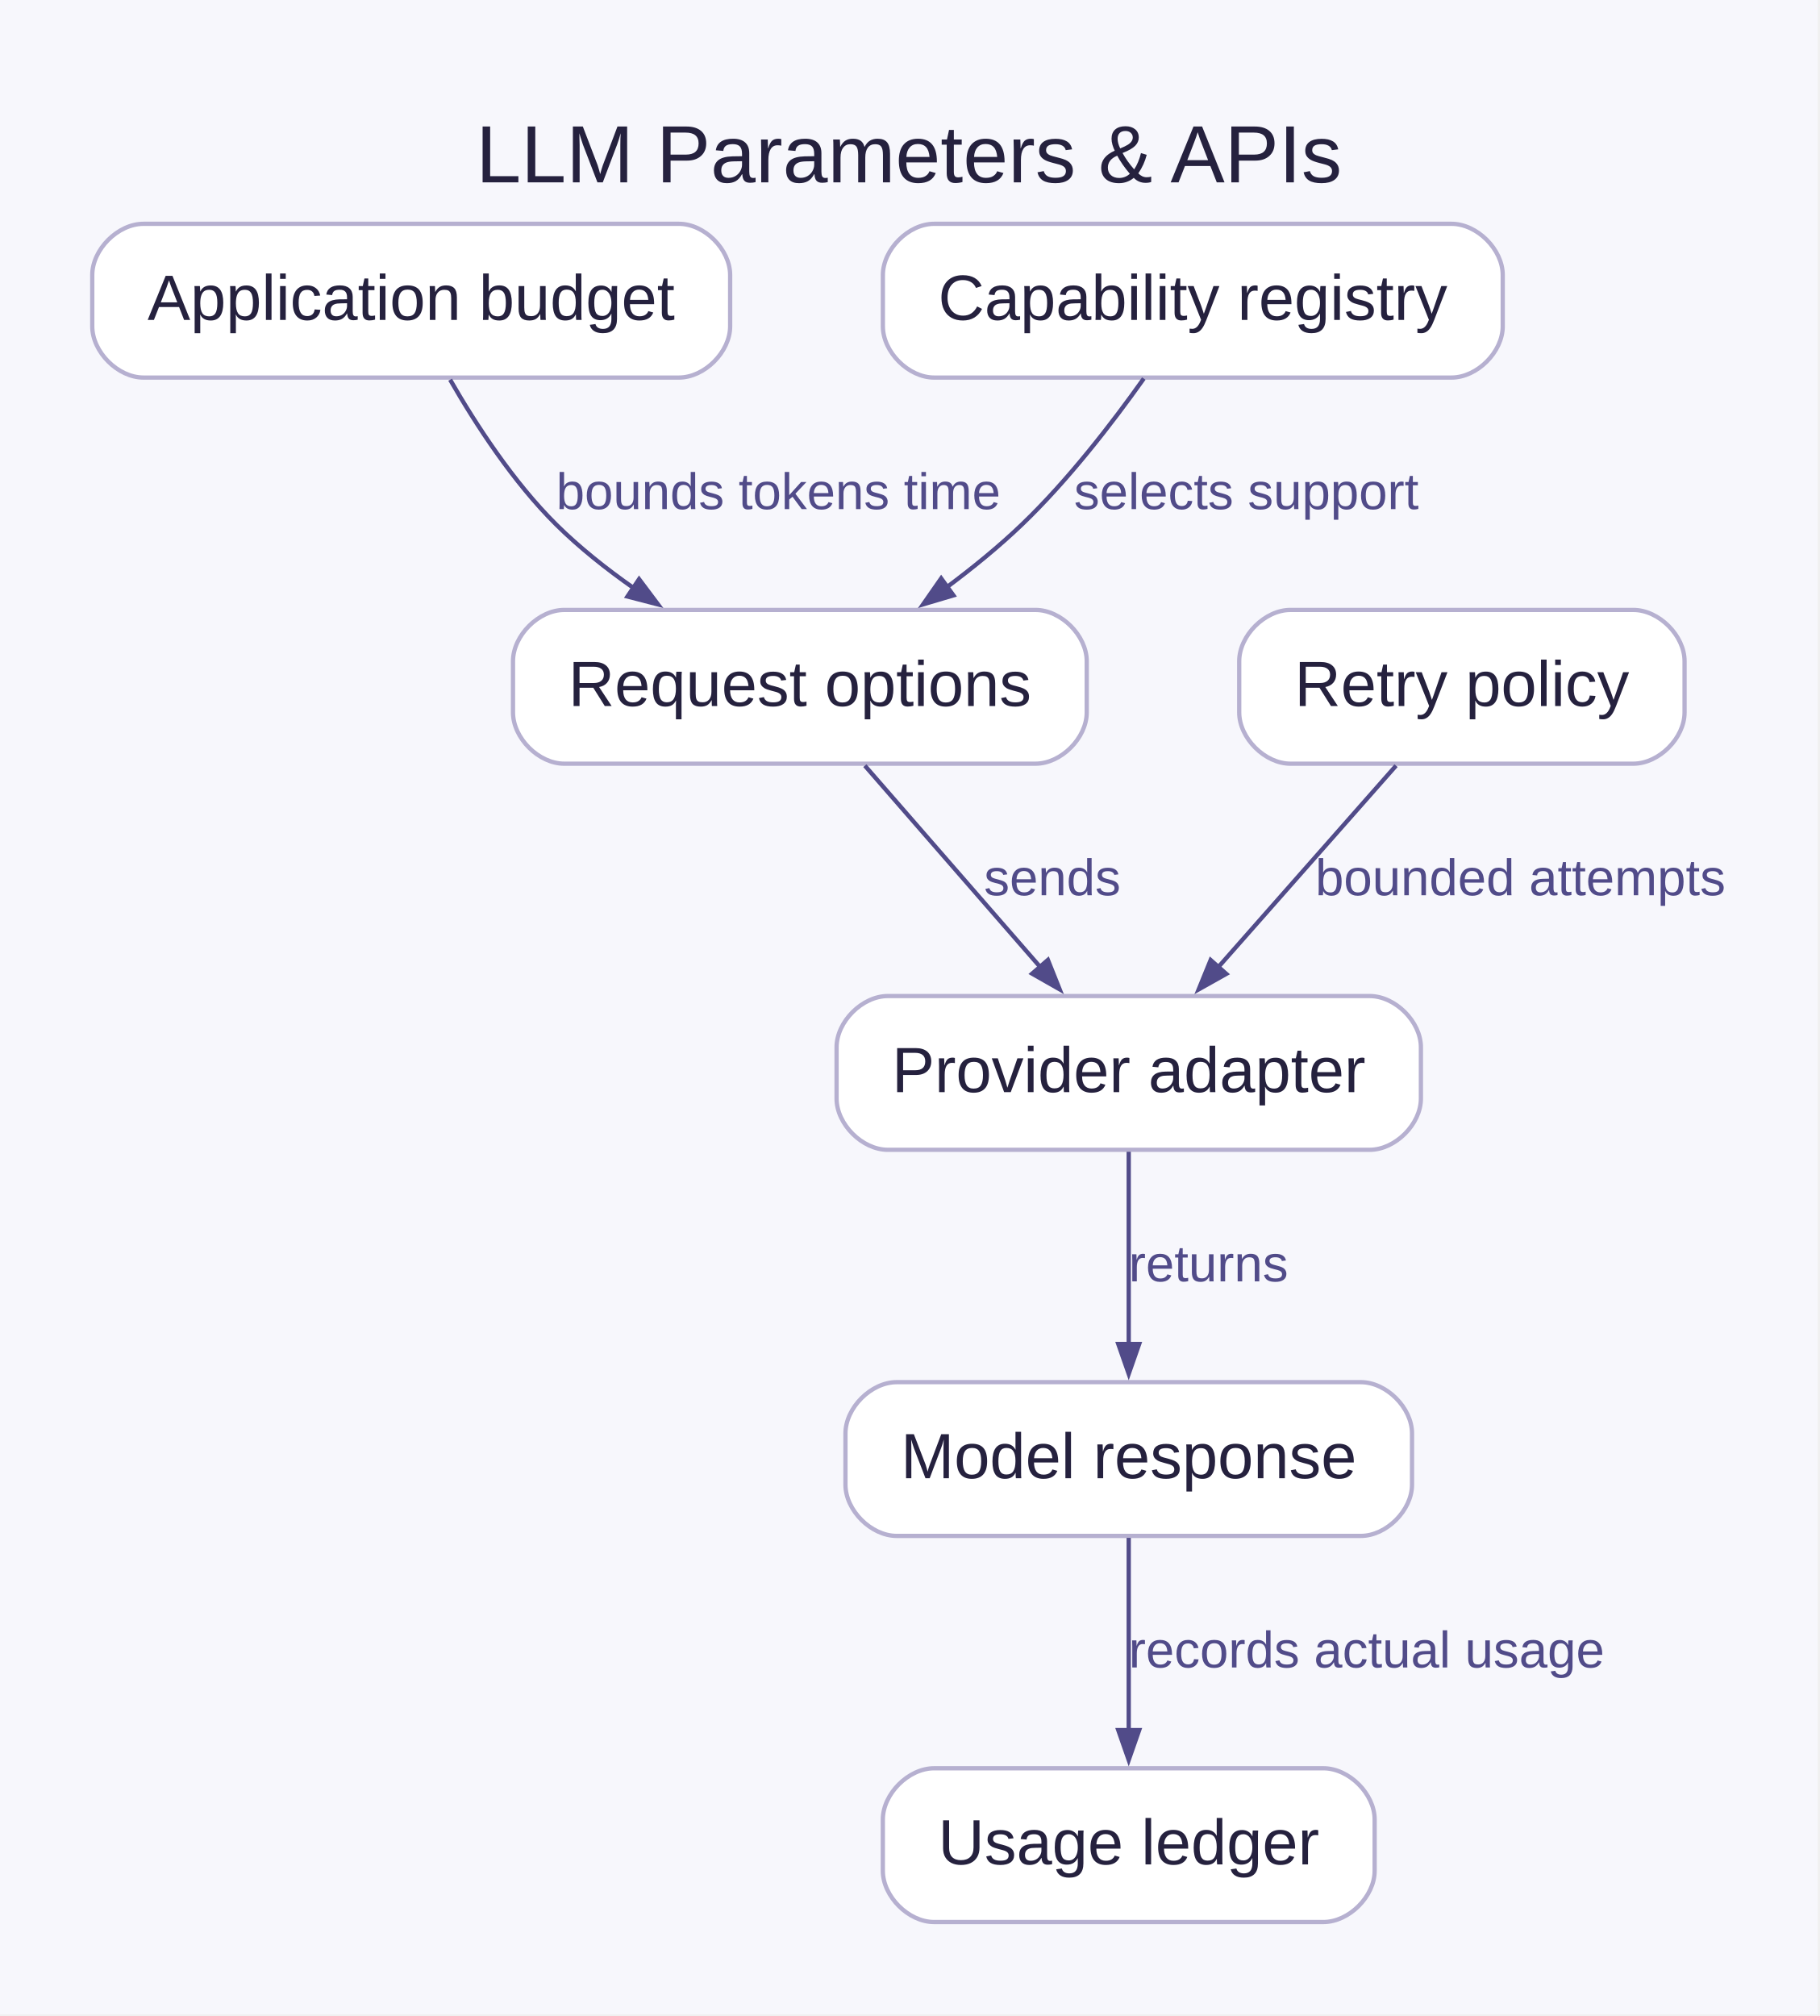
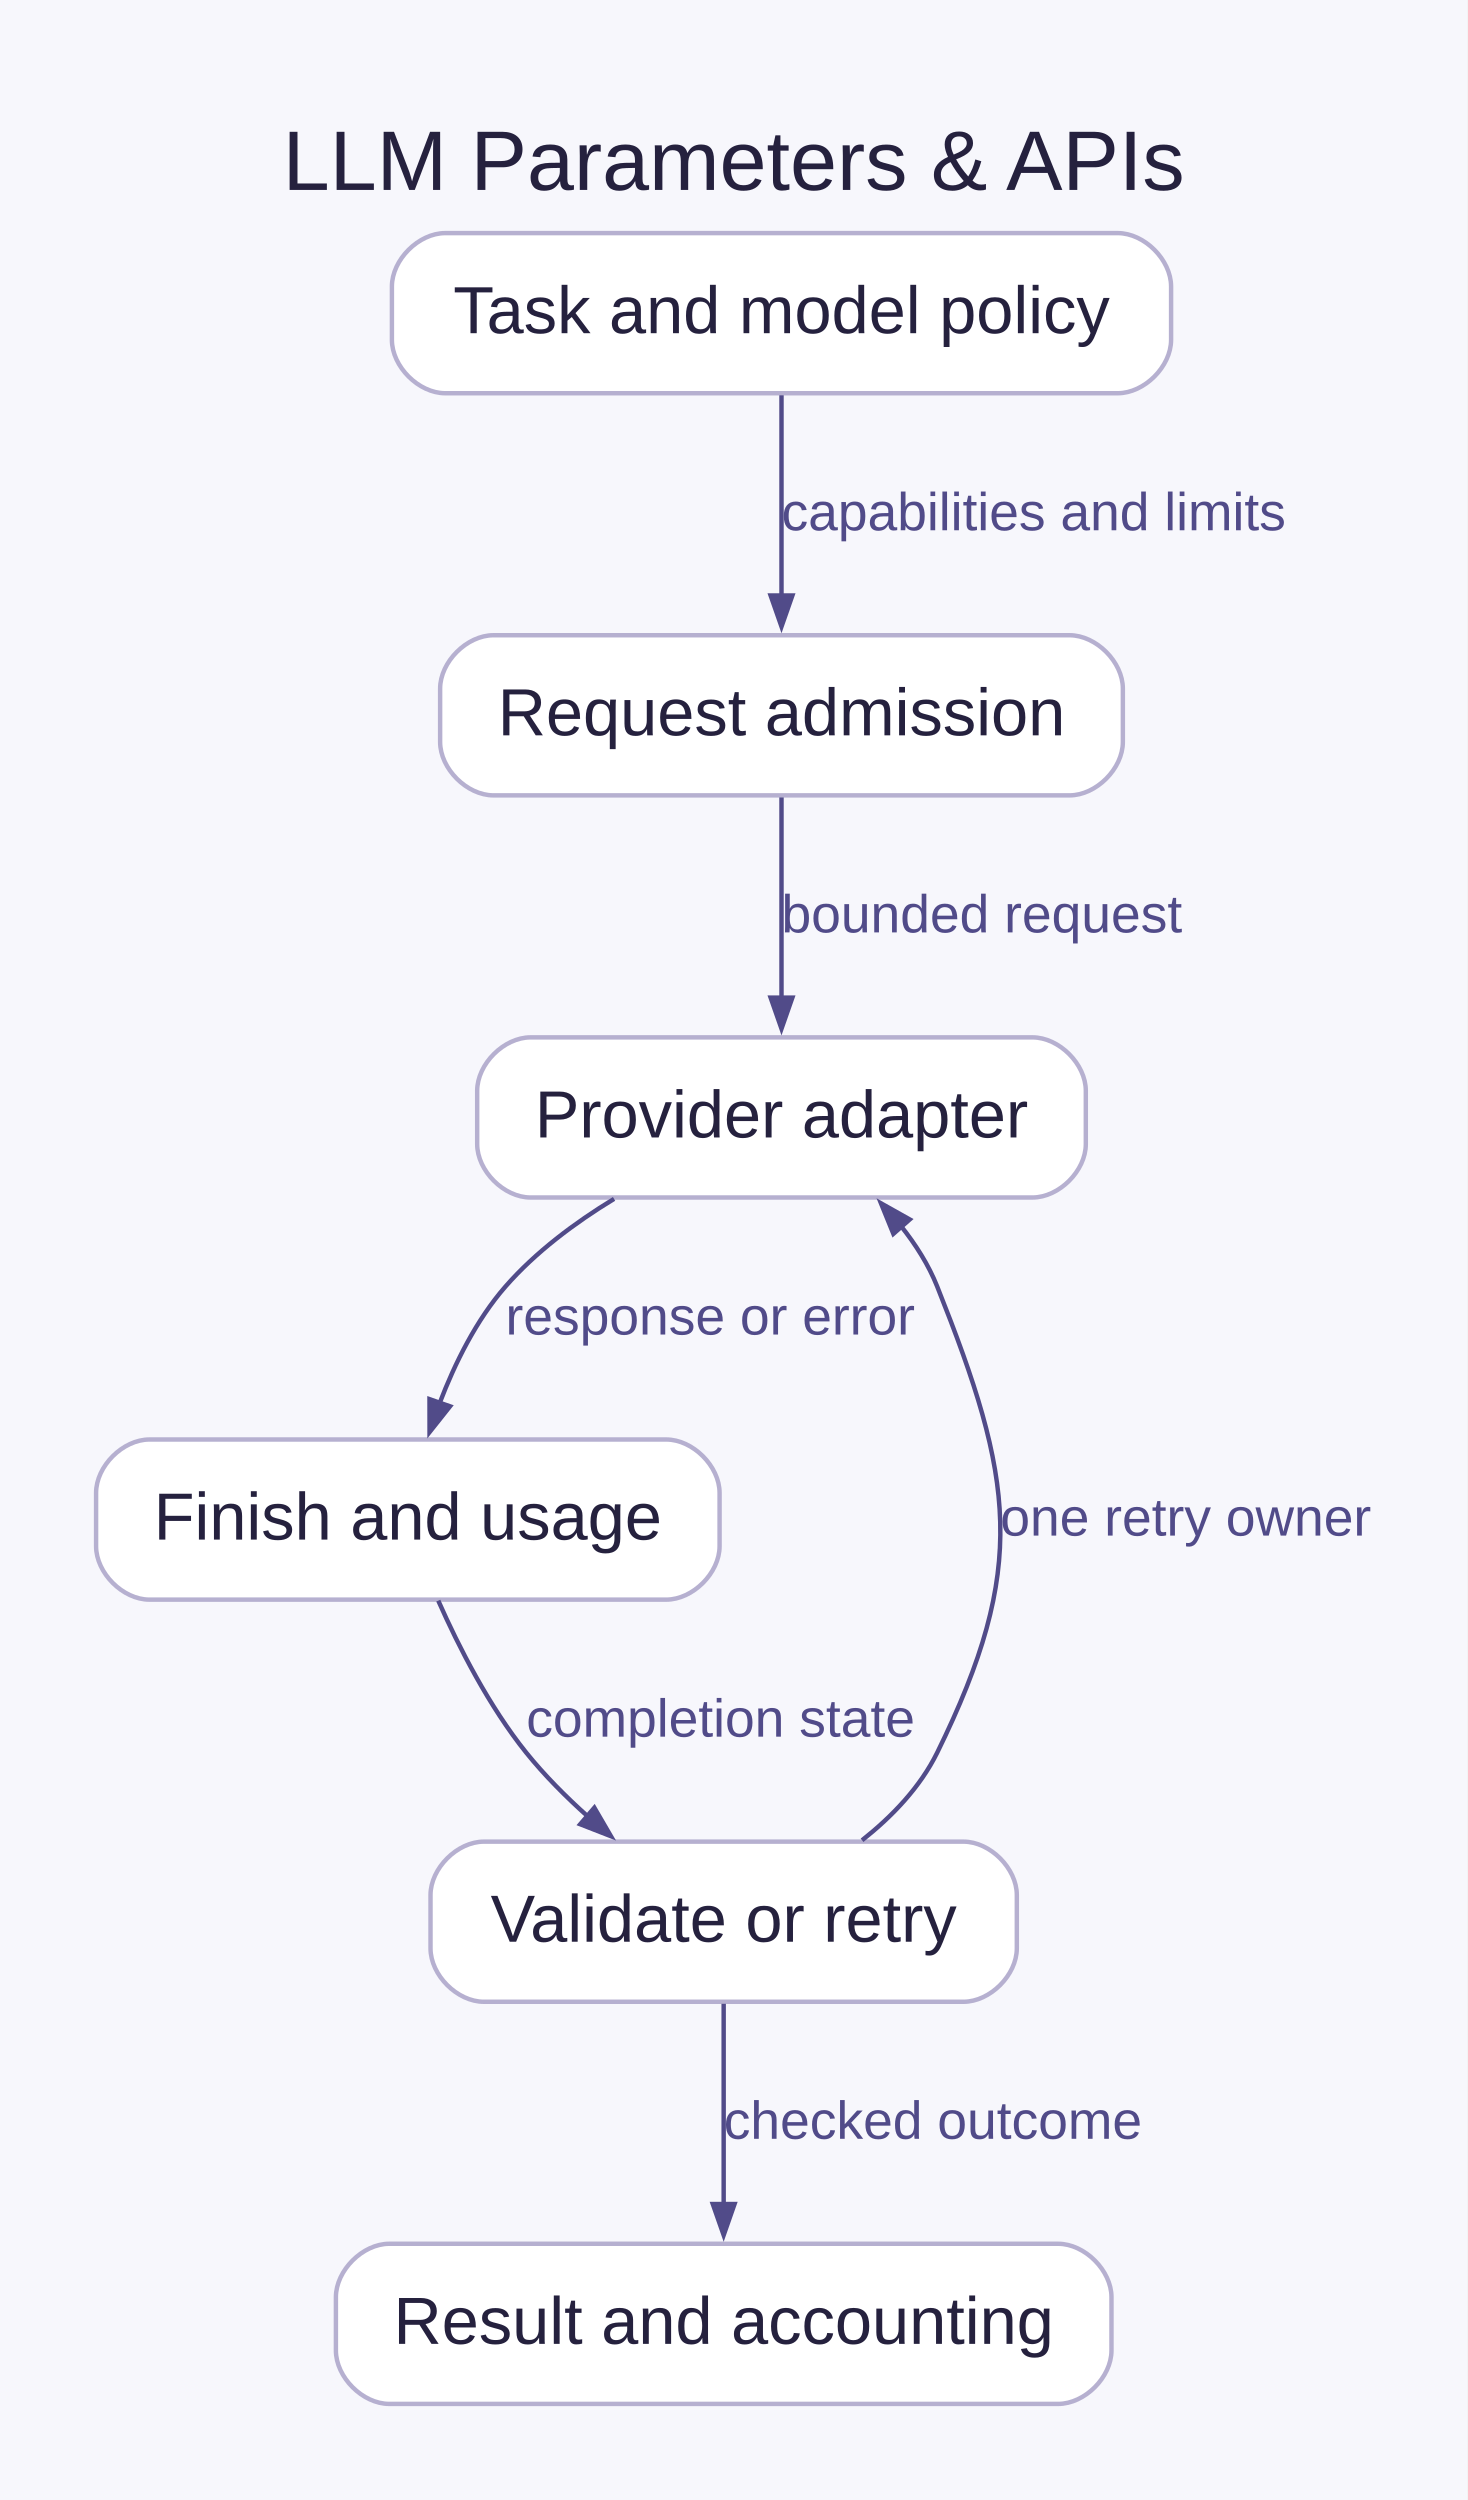
- <svg xmlns="http://www.w3.org/2000/svg" width="426pt" height="472pt" viewBox="0.00 0.00 426.00 472.00" role="img" aria-labelledby="answer-title answer-desc">
-   <g id="graph0" class="graph" transform="scale(1 1) rotate(0) translate(21.6 450)">
-     <polygon fill="#f7f7fc" stroke="none" points="-21.6,21.6 -21.6,-450 404.01,-450 404.01,21.6 -21.6,21.6" />
-     <text xml:space="preserve" text-anchor="middle" x="191.21" y="-407.3" font-family="Arial" font-size="19.00" fill="#25213e">LLM Parameters &amp; APIs</text>
+ <svg xmlns="http://www.w3.org/2000/svg" width="330pt" height="562pt" viewBox="0.00 0.00 330.00 562.00" role="img" aria-labelledby="answer-title answer-desc">
+   <g id="graph0" class="graph" transform="scale(1 1) rotate(0) translate(21.6 540.4)">
+     <polygon fill="#f7f7fc" stroke="none" points="-21.6,21.6 -21.6,-540.4 308.25,-540.4 308.25,21.6 -21.6,21.6" />
+     <text xml:space="preserve" text-anchor="middle" x="143.32" y="-497.7" font-family="Arial" font-size="19.00" fill="#25213e">LLM Parameters &amp; APIs</text>
    <g id="node1" class="node">
-       <path fill="#ffffff" stroke="#b6b0d0" d="M137.35,-397.6C137.35,-397.6 12,-397.6 12,-397.6 6,-397.6 0,-391.6 0,-385.6 0,-385.6 0,-373.6 0,-373.6 0,-367.6 6,-361.6 12,-361.6 12,-361.6 137.35,-361.6 137.35,-361.6 143.35,-361.6 149.35,-367.6 149.35,-373.6 149.35,-373.6 149.35,-385.6 149.35,-385.6 149.35,-391.6 143.35,-397.6 137.35,-397.6" />
-       <text xml:space="preserve" text-anchor="middle" x="74.67" y="-375.1" font-family="Arial" font-size="15.00" fill="#25213e">Application budget</text>
+       <path fill="#ffffff" stroke="#b6b0d0" d="M229.66,-488C229.66,-488 78.5,-488 78.5,-488 72.5,-488 66.5,-482 66.5,-476 66.5,-476 66.5,-464 66.5,-464 66.5,-458 72.5,-452 78.5,-452 78.5,-452 229.66,-452 229.66,-452 235.66,-452 241.66,-458 241.66,-464 241.66,-464 241.66,-476 241.66,-476 241.66,-482 235.66,-488 229.66,-488" />
+       <text xml:space="preserve" text-anchor="middle" x="154.08" y="-465.5" font-family="Arial" font-size="15.00" fill="#25213e">Task and model policy</text>
+     </g>
+     <g id="node2" class="node">
+       <path fill="#ffffff" stroke="#b6b0d0" d="M218.82,-397.6C218.82,-397.6 89.34,-397.6 89.34,-397.6 83.34,-397.6 77.34,-391.6 77.34,-385.6 77.34,-385.6 77.34,-373.6 77.34,-373.6 77.34,-367.6 83.34,-361.6 89.34,-361.6 89.34,-361.6 218.82,-361.6 218.82,-361.6 224.82,-361.6 230.82,-367.6 230.82,-373.6 230.82,-373.6 230.82,-385.6 230.82,-385.6 230.82,-391.6 224.82,-397.6 218.82,-397.6" />
+       <text xml:space="preserve" text-anchor="middle" x="154.08" y="-375.1" font-family="Arial" font-size="15.00" fill="#25213e">Request admission</text>
+     </g>
+     <g id="edge1" class="edge">
+       <path fill="none" stroke="#514b89" d="M154.08,-451.54C154.08,-438.58 154.08,-420.72 154.08,-406.16" />
+       <polygon fill="#514b89" stroke="#514b89" points="156.53,-406.54 154.08,-399.54 151.63,-406.54 156.53,-406.54" />
+       <text xml:space="preserve" text-anchor="middle" x="210.77" y="-421.2" font-family="Arial" font-size="12.00" fill="#514b89">capabilities and limits</text>
    </g>
    <g id="node3" class="node">
-       <path fill="#ffffff" stroke="#b6b0d0" d="M220.84,-307.2C220.84,-307.2 110.51,-307.2 110.51,-307.2 104.51,-307.2 98.51,-301.2 98.51,-295.2 98.51,-295.2 98.51,-283.2 98.51,-283.2 98.51,-277.2 104.51,-271.2 110.51,-271.2 110.51,-271.2 220.84,-271.2 220.84,-271.2 226.84,-271.2 232.84,-277.2 232.84,-283.2 232.84,-283.2 232.84,-295.2 232.84,-295.2 232.84,-301.2 226.84,-307.2 220.84,-307.2" />
-       <text xml:space="preserve" text-anchor="middle" x="165.67" y="-284.7" font-family="Arial" font-size="15.00" fill="#25213e">Request options</text>
-     </g>
-     <g id="edge1" class="edge">
-       <path fill="none" stroke="#514b89" d="M83.79,-361.1C89.88,-350.49 98.59,-337.14 108.61,-327.2 114.03,-321.83 120.35,-316.81 126.77,-312.31" />
-       <polygon fill="#514b89" stroke="#514b89" points="128.03,-314.41 132.48,-308.48 125.3,-310.34 128.03,-314.41" />
-       <text xml:space="preserve" text-anchor="middle" x="160.64" y="-330.8" font-family="Arial" font-size="12.00" fill="#514b89">bounds tokens time</text>
-     </g>
-     <g id="node2" class="node">
-       <path fill="#ffffff" stroke="#b6b0d0" d="M318.24,-397.6C318.24,-397.6 197.11,-397.6 197.11,-397.6 191.11,-397.6 185.11,-391.6 185.11,-385.6 185.11,-385.6 185.11,-373.6 185.11,-373.6 185.11,-367.6 191.11,-361.6 197.11,-361.6 197.11,-361.6 318.24,-361.6 318.24,-361.6 324.24,-361.6 330.24,-367.6 330.24,-373.6 330.24,-373.6 330.24,-385.6 330.24,-385.6 330.24,-391.6 324.24,-397.6 318.24,-397.6" />
-       <text xml:space="preserve" text-anchor="middle" x="257.67" y="-375.1" font-family="Arial" font-size="15.00" fill="#25213e">Capability registry</text>
+       <path fill="#ffffff" stroke="#b6b0d0" d="M210.49,-307.2C210.49,-307.2 97.67,-307.2 97.67,-307.2 91.67,-307.2 85.67,-301.2 85.67,-295.2 85.67,-295.2 85.67,-283.2 85.67,-283.2 85.67,-277.2 91.67,-271.2 97.67,-271.2 97.67,-271.2 210.49,-271.2 210.49,-271.2 216.49,-271.2 222.49,-277.2 222.49,-283.2 222.49,-283.2 222.49,-295.2 222.49,-295.2 222.49,-301.2 216.49,-307.2 210.49,-307.2" />
+       <text xml:space="preserve" text-anchor="middle" x="154.08" y="-284.7" font-family="Arial" font-size="15.00" fill="#25213e">Provider adapter</text>
    </g>
    <g id="edge2" class="edge">
-       <path fill="none" stroke="#514b89" d="M246.2,-361.37C238.75,-350.87 228.45,-337.53 217.67,-327.2 212.27,-322.02 206.09,-317 199.93,-312.41" />
-       <polygon fill="#514b89" stroke="#514b89" points="201.63,-310.61 194.52,-308.5 198.76,-314.59 201.63,-310.61" />
-       <text xml:space="preserve" text-anchor="middle" x="270.21" y="-330.8" font-family="Arial" font-size="12.00" fill="#514b89">selects support</text>
+       <path fill="none" stroke="#514b89" d="M154.08,-361.14C154.08,-348.18 154.08,-330.32 154.08,-315.76" />
+       <polygon fill="#514b89" stroke="#514b89" points="156.53,-316.14 154.08,-309.14 151.63,-316.14 156.53,-316.14" />
+       <text xml:space="preserve" text-anchor="middle" x="199.12" y="-330.8" font-family="Arial" font-size="12.00" fill="#514b89">bounded request</text>
    </g>
    <g id="node4" class="node">
-       <path fill="#ffffff" stroke="#b6b0d0" d="M299.08,-216.8C299.08,-216.8 186.27,-216.8 186.27,-216.8 180.27,-216.8 174.27,-210.8 174.27,-204.8 174.27,-204.8 174.27,-192.8 174.27,-192.8 174.27,-186.8 180.27,-180.8 186.27,-180.8 186.27,-180.8 299.08,-180.8 299.08,-180.8 305.08,-180.8 311.08,-186.8 311.08,-192.8 311.08,-192.8 311.08,-204.8 311.08,-204.8 311.08,-210.8 305.08,-216.8 299.08,-216.8" />
-       <text xml:space="preserve" text-anchor="middle" x="242.67" y="-194.3" font-family="Arial" font-size="15.00" fill="#25213e">Provider adapter</text>
+       <path fill="#ffffff" stroke="#b6b0d0" d="M128.16,-216.8C128.16,-216.8 12,-216.8 12,-216.8 6,-216.8 0,-210.8 0,-204.8 0,-204.8 0,-192.8 0,-192.8 0,-186.8 6,-180.8 12,-180.8 12,-180.8 128.16,-180.8 128.16,-180.8 134.16,-180.8 140.16,-186.8 140.16,-192.8 140.16,-192.8 140.16,-204.8 140.16,-204.8 140.16,-210.8 134.16,-216.8 128.16,-216.8" />
+       <text xml:space="preserve" text-anchor="middle" x="70.08" y="-194.3" font-family="Arial" font-size="15.00" fill="#25213e">Finish and usage</text>
    </g>
    <g id="edge3" class="edge">
-       <path fill="none" stroke="#514b89" d="M180.89,-270.74C192.7,-257.17 209.19,-238.24 222.17,-223.34" />
-       <polygon fill="#514b89" stroke="#514b89" points="223.75,-225.26 226.5,-218.37 220.05,-222.04 223.75,-225.26" />
-       <text xml:space="preserve" text-anchor="middle" x="224.79" y="-240.4" font-family="Arial" font-size="12.00" fill="#514b89">sends</text>
+       <path fill="none" stroke="#514b89" d="M116.44,-270.89C107.61,-265.52 98.81,-258.94 92.04,-251.2 85.49,-243.7 80.66,-233.96 77.23,-224.98" />
+       <polygon fill="#514b89" stroke="#514b89" points="79.57,-224.26 74.96,-218.45 74.95,-225.87 79.57,-224.26" />
+       <text xml:space="preserve" text-anchor="middle" x="138.06" y="-240.4" font-family="Arial" font-size="12.00" fill="#514b89">response or error</text>
    </g>
    <g id="node5" class="node">
-       <path fill="#ffffff" stroke="#b6b0d0" d="M297,-126.4C297,-126.4 188.35,-126.4 188.35,-126.4 182.35,-126.4 176.35,-120.4 176.35,-114.4 176.35,-114.4 176.35,-102.4 176.35,-102.4 176.35,-96.4 182.35,-90.4 188.35,-90.4 188.35,-90.4 297,-90.4 297,-90.4 303,-90.4 309,-96.4 309,-102.4 309,-102.4 309,-114.4 309,-114.4 309,-120.4 303,-126.4 297,-126.4" />
-       <text xml:space="preserve" text-anchor="middle" x="242.67" y="-103.9" font-family="Arial" font-size="15.00" fill="#25213e">Model response</text>
+       <path fill="#ffffff" stroke="#b6b0d0" d="M194.98,-126.4C194.98,-126.4 87.18,-126.4 87.18,-126.4 81.18,-126.4 75.18,-120.4 75.18,-114.4 75.18,-114.4 75.18,-102.4 75.18,-102.4 75.18,-96.4 81.18,-90.4 87.18,-90.4 87.18,-90.4 194.98,-90.4 194.98,-90.4 200.98,-90.4 206.98,-96.4 206.98,-102.4 206.98,-102.4 206.98,-114.4 206.98,-114.4 206.98,-120.4 200.98,-126.4 194.98,-126.4" />
+       <text xml:space="preserve" text-anchor="middle" x="141.08" y="-103.9" font-family="Arial" font-size="15.00" fill="#25213e">Validate or retry</text>
    </g>
    <g id="edge4" class="edge">
-       <path fill="none" stroke="#514b89" d="M242.67,-180.34C242.67,-167.38 242.67,-149.52 242.67,-134.96" />
-       <polygon fill="#514b89" stroke="#514b89" points="245.12,-135.34 242.67,-128.34 240.22,-135.34 245.12,-135.34" />
-       <text xml:space="preserve" text-anchor="middle" x="261.35" y="-150" font-family="Arial" font-size="12.00" fill="#514b89">returns</text>
+       <path fill="none" stroke="#514b89" d="M76.92,-180.58C81.57,-170.08 88.39,-156.74 96.7,-146.4 100.77,-141.34 105.61,-136.48 110.58,-132.03" />
+       <polygon fill="#514b89" stroke="#514b89" points="112.01,-134.03 115.74,-127.62 108.83,-130.31 112.01,-134.03" />
+       <text xml:space="preserve" text-anchor="middle" x="140.39" y="-150" font-family="Arial" font-size="12.00" fill="#514b89">completion state</text>
+     </g>
+     <g id="edge6" class="edge">
+       <path fill="none" stroke="#514b89" d="M172.19,-126.71C178.98,-132.08 185.27,-138.66 189.08,-146.4 209.64,-188.2 206.31,-207.92 189.08,-251.2 187.15,-256.05 184.25,-260.63 180.92,-264.81" />
+       <polygon fill="#514b89" stroke="#514b89" points="179.23,-263.03 176.44,-269.9 182.91,-266.27 179.23,-263.03" />
+       <text xml:space="preserve" text-anchor="middle" x="244.96" y="-195.2" font-family="Arial" font-size="12.00" fill="#514b89">one retry owner</text>
    </g>
    <g id="node6" class="node">
-       <path fill="#ffffff" stroke="#b6b0d0" d="M288.25,-36C288.25,-36 197.1,-36 197.1,-36 191.1,-36 185.1,-30 185.1,-24 185.1,-24 185.1,-12 185.1,-12 185.1,-6 191.1,0 197.1,0 197.1,0 288.25,0 288.25,0 294.25,0 300.25,-6 300.25,-12 300.25,-12 300.25,-24 300.25,-24 300.25,-30 294.25,-36 288.25,-36" />
-       <text xml:space="preserve" text-anchor="middle" x="242.67" y="-13.5" font-family="Arial" font-size="15.00" fill="#25213e">Usage ledger</text>
+       <path fill="#ffffff" stroke="#b6b0d0" d="M216.26,-36C216.26,-36 65.91,-36 65.91,-36 59.91,-36 53.91,-30 53.91,-24 53.91,-24 53.91,-12 53.91,-12 53.91,-6 59.91,0 65.91,0 65.91,0 216.26,0 216.26,0 222.26,0 228.26,-6 228.26,-12 228.26,-12 228.26,-24 228.26,-24 228.26,-30 222.26,-36 216.26,-36" />
+       <text xml:space="preserve" text-anchor="middle" x="141.08" y="-13.5" font-family="Arial" font-size="15.00" fill="#25213e">Result and accounting</text>
    </g>
    <g id="edge5" class="edge">
-       <path fill="none" stroke="#514b89" d="M242.67,-89.94C242.67,-76.98 242.67,-59.12 242.67,-44.56" />
-       <polygon fill="#514b89" stroke="#514b89" points="245.12,-44.94 242.67,-37.94 240.22,-44.94 245.12,-44.94" />
-       <text xml:space="preserve" text-anchor="middle" x="298.37" y="-59.6" font-family="Arial" font-size="12.00" fill="#514b89">records actual usage</text>
-     </g>
-     <g id="node7" class="node">
-       <path fill="#ffffff" stroke="#b6b0d0" d="M360.81,-307.2C360.81,-307.2 280.54,-307.2 280.54,-307.2 274.54,-307.2 268.54,-301.2 268.54,-295.2 268.54,-295.2 268.54,-283.2 268.54,-283.2 268.54,-277.2 274.54,-271.2 280.54,-271.2 280.54,-271.2 360.81,-271.2 360.81,-271.2 366.81,-271.2 372.81,-277.2 372.81,-283.2 372.81,-283.2 372.81,-295.2 372.81,-295.2 372.81,-301.2 366.81,-307.2 360.81,-307.2" />
-       <text xml:space="preserve" text-anchor="middle" x="320.67" y="-284.7" font-family="Arial" font-size="15.00" fill="#25213e">Retry policy</text>
-     </g>
-     <g id="edge6" class="edge">
-       <path fill="none" stroke="#514b89" d="M305.26,-270.74C293.3,-257.17 276.59,-238.24 263.44,-223.34" />
-       <polygon fill="#514b89" stroke="#514b89" points="265.52,-221.99 259.05,-218.36 261.85,-225.23 265.52,-221.99" />
-       <text xml:space="preserve" text-anchor="middle" x="334.38" y="-240.4" font-family="Arial" font-size="12.00" fill="#514b89">bounded attempts</text>
+       <path fill="none" stroke="#514b89" d="M141.08,-89.94C141.08,-76.98 141.08,-59.12 141.08,-44.56" />
+       <polygon fill="#514b89" stroke="#514b89" points="143.53,-44.94 141.08,-37.94 138.63,-44.94 143.53,-44.94" />
+       <text xml:space="preserve" text-anchor="middle" x="188.11" y="-59.6" font-family="Arial" font-size="12.00" fill="#514b89">checked outcome</text>
    </g>
  </g>
</svg>
